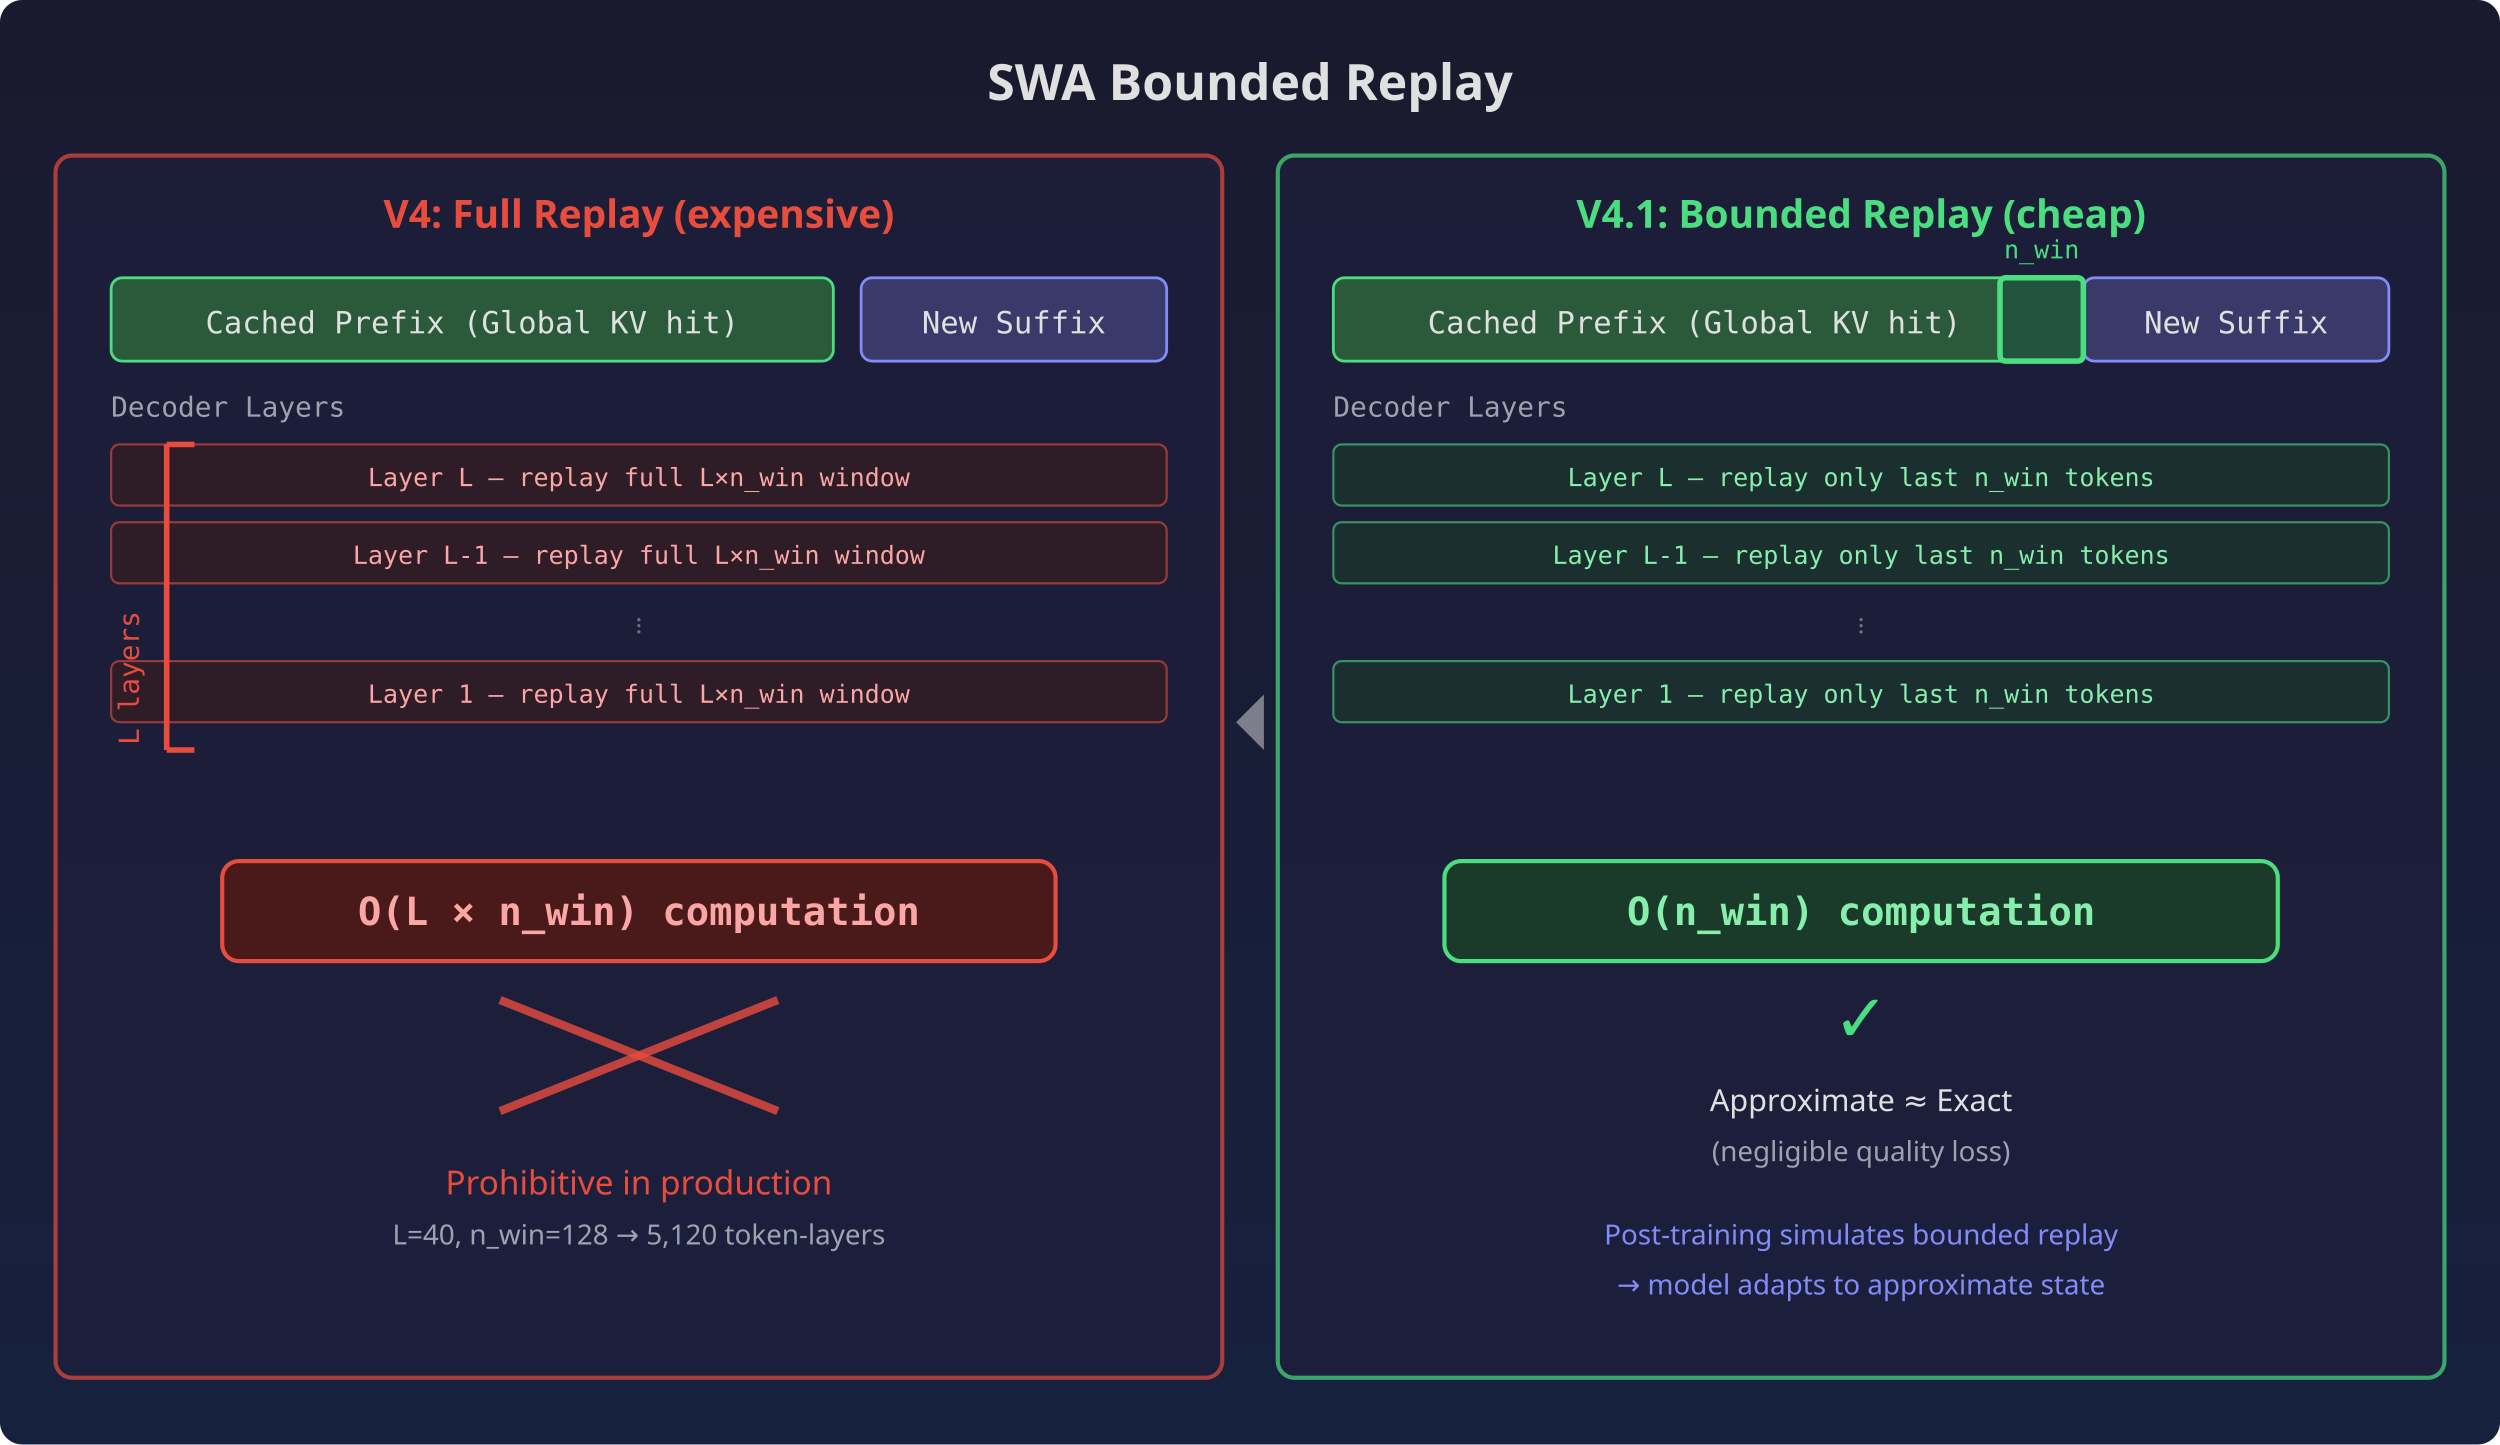
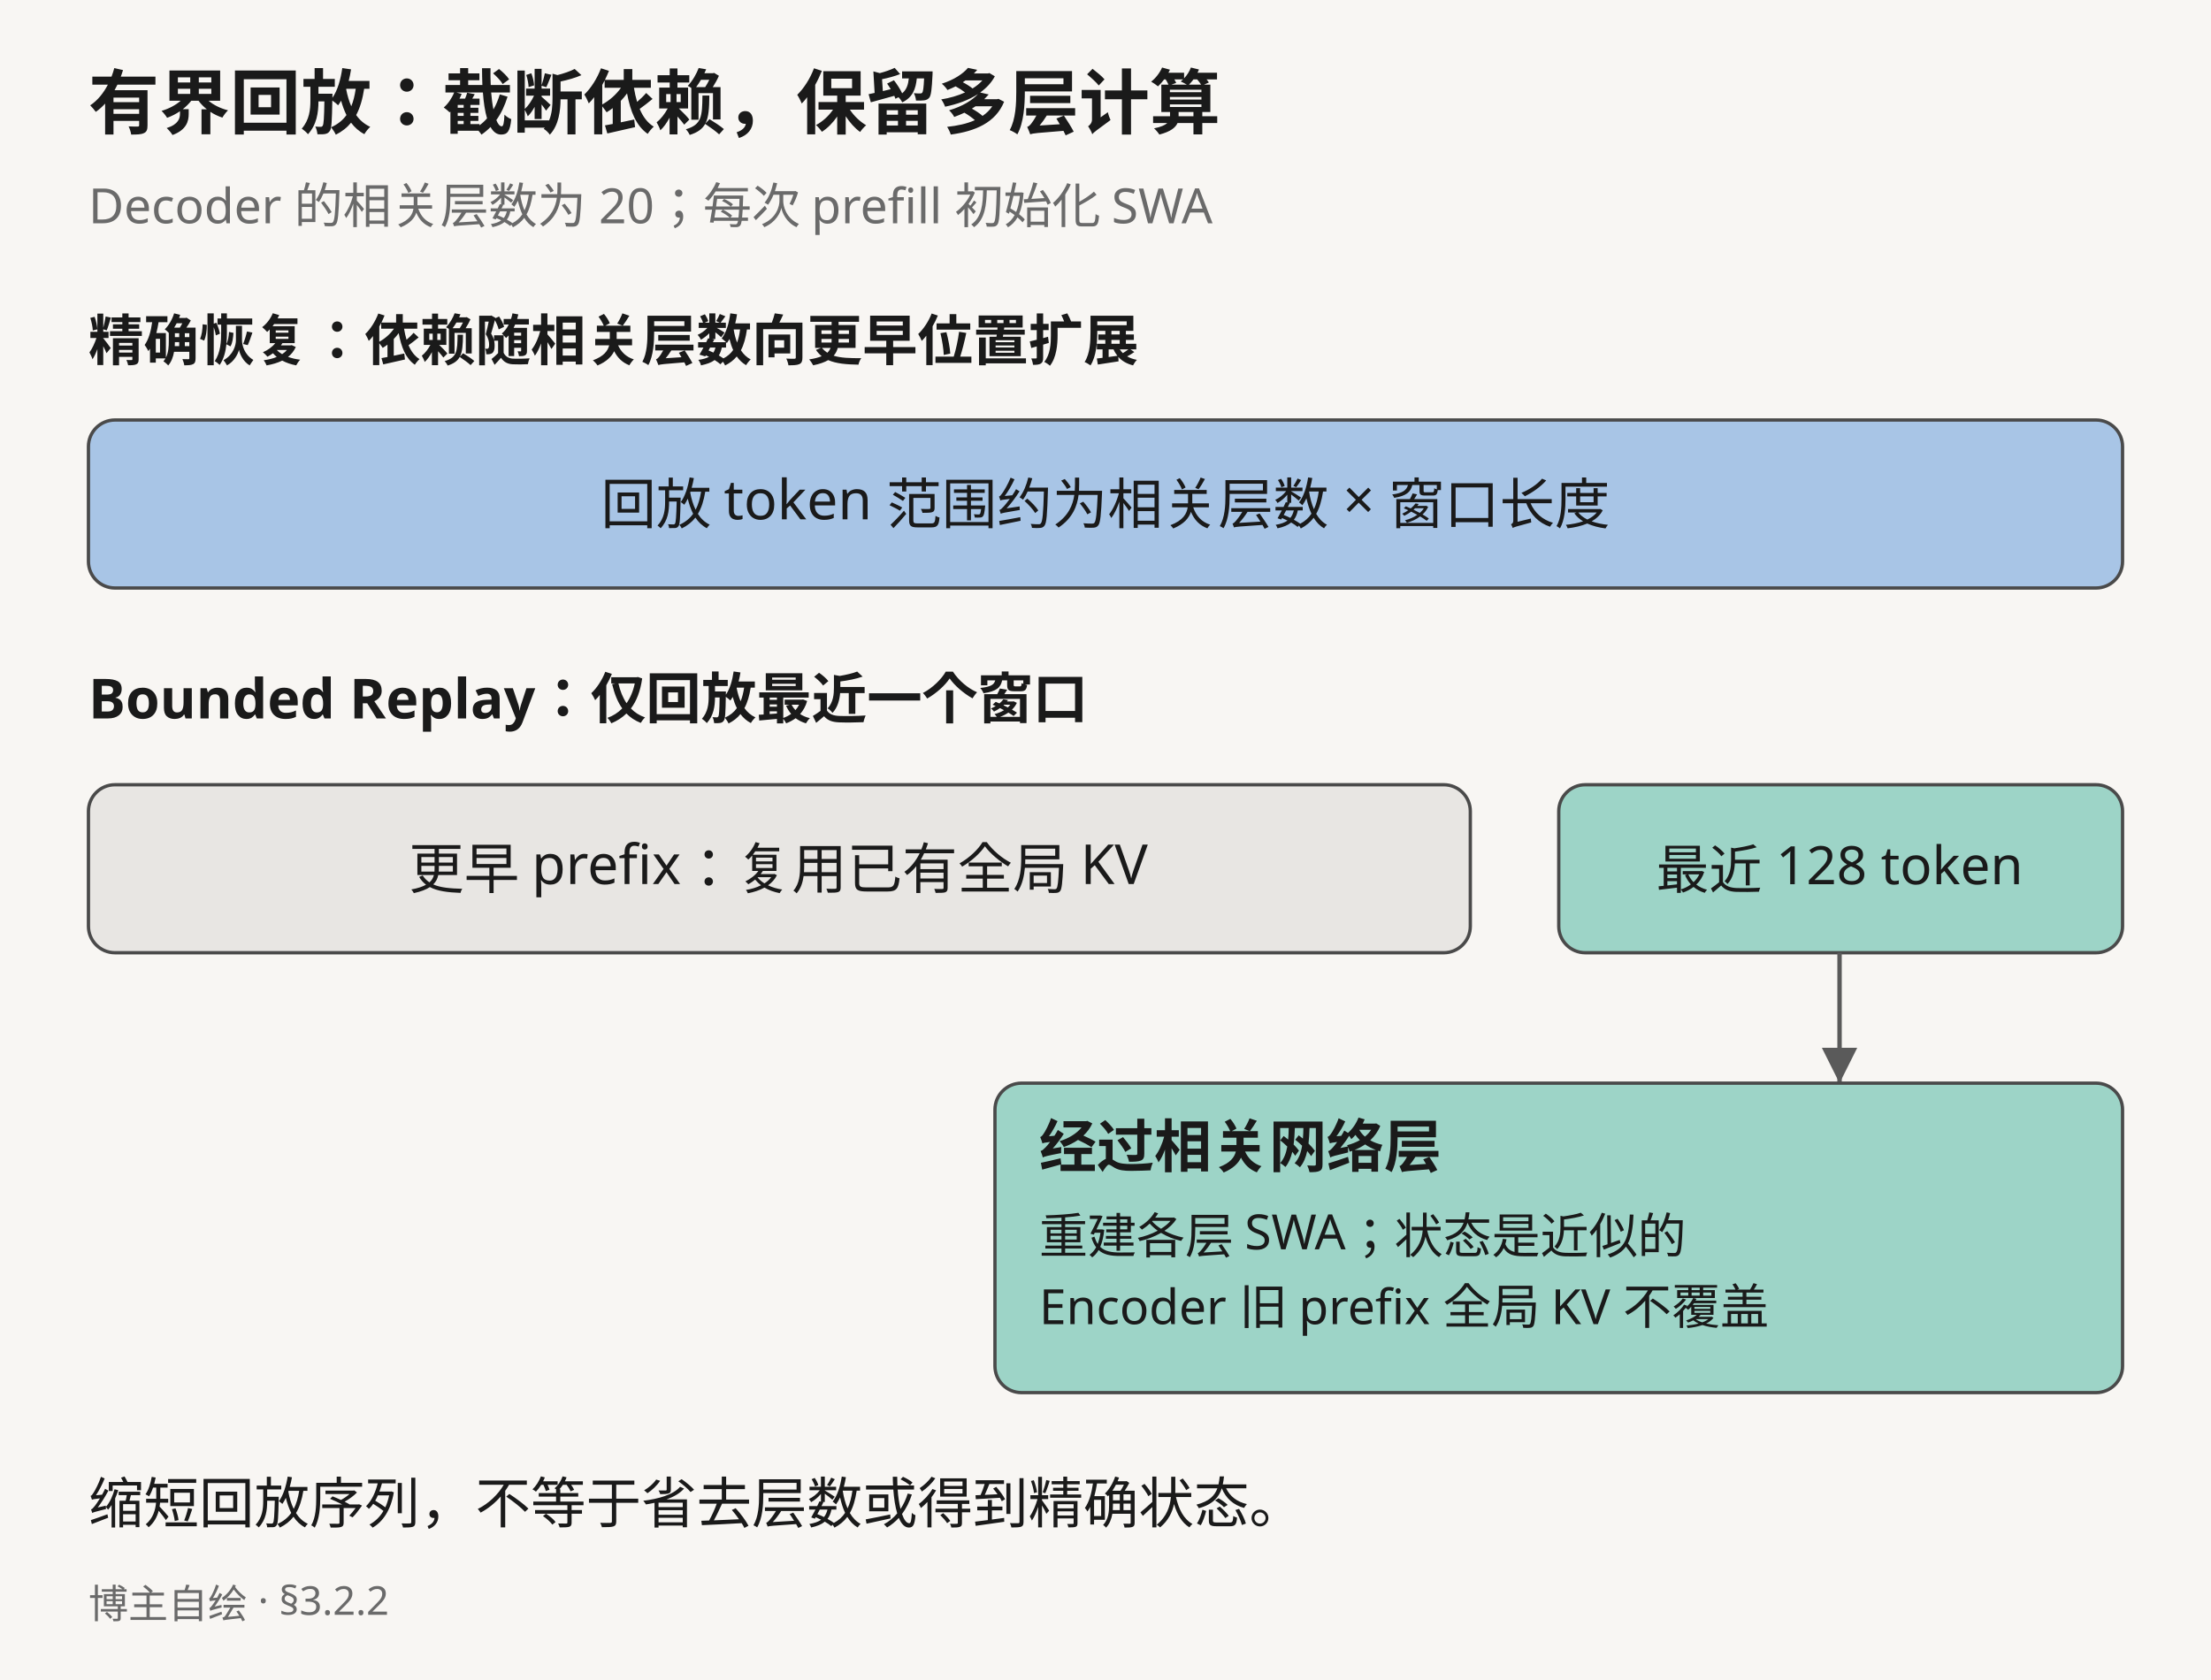
- <svg xmlns="http://www.w3.org/2000/svg" viewBox="0 0 900 520" width="900" height="520">
+ <svg xmlns="http://www.w3.org/2000/svg" viewBox="0 0 1000 760" role="img" aria-labelledby="title desc">
  <defs>
-     <linearGradient id="bgGrad" x1="0" y1="0" x2="0" y2="1">
-       <stop offset="0%" stop-color="#1a1a2e" />
-       <stop offset="100%" stop-color="#16213e" />
-     </linearGradient>
+     <marker id="arrow" markerWidth="8" markerHeight="8" refX="8" refY="4" orient="auto">
+       <path d="M0 0 L8 4 L0 8 Z" fill="#5a5a5a" />
+     </marker>
  </defs>
-   <rect width="900" height="520" fill="url(#bgGrad)" rx="8" />
-   <text x="450" y="36" text-anchor="middle" fill="#e0e0e0" font-family="system-ui,sans-serif" font-size="18" font-weight="700">SWA Bounded Replay</text>
-   <rect x="20" y="56" width="420" height="440" rx="6" fill="#1e1e3a" stroke="#e74c3c" stroke-width="1.5" opacity="0.7" />
-   <text x="230" y="82" text-anchor="middle" fill="#e74c3c" font-family="system-ui,sans-serif" font-size="14" font-weight="600">V4: Full Replay (expensive)</text>
-   <rect x="40" y="100" width="260" height="30" rx="4" fill="#2a5a3a" stroke="#4ade80" stroke-width="1" />
-   <text x="170" y="120" text-anchor="middle" fill="#e0e0e0" font-family="monospace" font-size="11">Cached Prefix (Global KV hit)</text>
-   <rect x="310" y="100" width="110" height="30" rx="4" fill="#3a3a6a" stroke="#818cf8" stroke-width="1" />
-   <text x="365" y="120" text-anchor="middle" fill="#e0e0e0" font-family="monospace" font-size="11">New Suffix</text>
-   <g transform="translate(40,150)">
-     <text x="0" y="0" fill="#9ca3af" font-family="monospace" font-size="10">Decoder Layers</text>
-     <rect x="0" y="10" width="380" height="22" rx="3" fill="#3a1a1a" stroke="#e74c3c" stroke-width="0.8" opacity="0.6" />
-     <text x="190" y="25" text-anchor="middle" fill="#fca5a5" font-family="monospace" font-size="9">Layer L — replay full L×n_win window</text>
-     <rect x="0" y="38" width="380" height="22" rx="3" fill="#3a1a1a" stroke="#e74c3c" stroke-width="0.8" opacity="0.6" />
-     <text x="190" y="53" text-anchor="middle" fill="#fca5a5" font-family="monospace" font-size="9">Layer L-1 — replay full L×n_win window</text>
-     <text x="190" y="78" text-anchor="middle" fill="#6b7280" font-family="monospace" font-size="12">⋮</text>
-     <rect x="0" y="88" width="380" height="22" rx="3" fill="#3a1a1a" stroke="#e74c3c" stroke-width="0.8" opacity="0.6" />
-     <text x="190" y="103" text-anchor="middle" fill="#fca5a5" font-family="monospace" font-size="9">Layer 1 — replay full L×n_win window</text>
-   </g>
-   <line x1="60" y1="160" x2="60" y2="270" stroke="#e74c3c" stroke-width="2" />
-   <line x1="60" y1="160" x2="70" y2="160" stroke="#e74c3c" stroke-width="2" />
-   <line x1="60" y1="270" x2="70" y2="270" stroke="#e74c3c" stroke-width="2" />
-   <text x="50" y="220" text-anchor="end" fill="#e74c3c" font-family="monospace" font-size="10" transform="rotate(-90,50,220)">L layers</text>
-   <rect x="80" y="310" width="300" height="36" rx="6" fill="#4a1a1a" stroke="#e74c3c" stroke-width="1.5" />
-   <text x="230" y="333" text-anchor="middle" fill="#fca5a5" font-family="monospace" font-size="14" font-weight="700">O(L × n_win) computation</text>
-   <line x1="180" y1="360" x2="280" y2="400" stroke="#e74c3c" stroke-width="3" opacity="0.8" />
-   <line x1="280" y1="360" x2="180" y2="400" stroke="#e74c3c" stroke-width="3" opacity="0.8" />
-   <text x="230" y="430" text-anchor="middle" fill="#e74c3c" font-family="system-ui,sans-serif" font-size="12">Prohibitive in production</text>
-   <text x="230" y="448" text-anchor="middle" fill="#9ca3af" font-family="system-ui,sans-serif" font-size="10">L=40, n_win=128 → 5,120 token-layers</text>
-   <rect x="460" y="56" width="420" height="440" rx="6" fill="#1e1e3a" stroke="#4ade80" stroke-width="1.5" opacity="0.7" />
-   <text x="670" y="82" text-anchor="middle" fill="#4ade80" font-family="system-ui,sans-serif" font-size="14" font-weight="600">V4.1: Bounded Replay (cheap)</text>
-   <rect x="480" y="100" width="260" height="30" rx="4" fill="#2a5a3a" stroke="#4ade80" stroke-width="1" />
-   <text x="610" y="120" text-anchor="middle" fill="#e0e0e0" font-family="monospace" font-size="11">Cached Prefix (Global KV hit)</text>
-   <rect x="750" y="100" width="110" height="30" rx="4" fill="#3a3a6a" stroke="#818cf8" stroke-width="1" />
-   <text x="805" y="120" text-anchor="middle" fill="#e0e0e0" font-family="monospace" font-size="11">New Suffix</text>
-   <rect x="720" y="100" width="30" height="30" rx="2" fill="#22543d" stroke="#4ade80" stroke-width="2" />
-   <text x="735" y="93" text-anchor="middle" fill="#4ade80" font-family="monospace" font-size="9">n_win</text>
-   <g transform="translate(480,150)">
-     <text x="0" y="0" fill="#9ca3af" font-family="monospace" font-size="10">Decoder Layers</text>
-     <rect x="0" y="10" width="380" height="22" rx="3" fill="#1a3a2a" stroke="#4ade80" stroke-width="0.8" opacity="0.6" />
-     <text x="190" y="25" text-anchor="middle" fill="#86efac" font-family="monospace" font-size="9">Layer L — replay only last n_win tokens</text>
-     <rect x="0" y="38" width="380" height="22" rx="3" fill="#1a3a2a" stroke="#4ade80" stroke-width="0.8" opacity="0.6" />
-     <text x="190" y="53" text-anchor="middle" fill="#86efac" font-family="monospace" font-size="9">Layer L-1 — replay only last n_win tokens</text>
-     <text x="190" y="78" text-anchor="middle" fill="#6b7280" font-family="monospace" font-size="12">⋮</text>
-     <rect x="0" y="88" width="380" height="22" rx="3" fill="#1a3a2a" stroke="#4ade80" stroke-width="0.8" opacity="0.6" />
-     <text x="190" y="103" text-anchor="middle" fill="#86efac" font-family="monospace" font-size="9">Layer 1 — replay only last n_win tokens</text>
-   </g>
-   <rect x="520" y="310" width="300" height="36" rx="6" fill="#1a3a2a" stroke="#4ade80" stroke-width="1.5" />
-   <text x="670" y="333" text-anchor="middle" fill="#86efac" font-family="monospace" font-size="14" font-weight="700">O(n_win) computation</text>
-   <text x="670" y="375" text-anchor="middle" fill="#4ade80" font-family="system-ui,sans-serif" font-size="24">✓</text>
-   <text x="670" y="400" text-anchor="middle" fill="#e0e0e0" font-family="system-ui,sans-serif" font-size="11">Approximate ≈ Exact</text>
-   <text x="670" y="418" text-anchor="middle" fill="#9ca3af" font-family="system-ui,sans-serif" font-size="10">(negligible quality loss)</text>
-   <text x="670" y="448" text-anchor="middle" fill="#818cf8" font-family="system-ui,sans-serif" font-size="10">Post-training simulates bounded replay</text>
-   <text x="670" y="466" text-anchor="middle" fill="#818cf8" font-family="system-ui,sans-serif" font-size="10">→ model adapts to approximate state</text>
-   <polygon points="445,260 455,250 455,270" fill="#e0e0e0" opacity="0.5" />
+   <style>text {font-family: "PingFang SC", "Microsoft YaHei", sans-serif;}</style>
+   <rect width="1000" height="760" fill="#f8f6f3" />
+   <text x="40" y="58" font-size="32" font-weight="600" text-anchor="start" fill="#1a1a1a">有界回放：截断依赖，保留多层计算</text>
+   <text x="40" y="101" font-size="22" font-weight="400" text-anchor="start" fill="#6a6a6a">Decoder 的相关层数为 20；每次 prefill 初始化 SWA</text>
+   <text x="40" y="163" font-size="25" font-weight="600" text-anchor="start" fill="#1a1a1a">精确恢复：依赖随相关层数向更早位置扩展</text>
+   <rect x="40" y="190" width="920" height="76" rx="12" fill="#a8c5e6" stroke="#4a4a4a" stroke-width="1.5" />
+   <text x="500" y="237" font-size="25" font-weight="400" text-anchor="middle" fill="#1a1a1a">回放 token 范围约为相关层数 × 窗口长度</text>
+   <text x="40" y="325" font-size="25" font-weight="600" text-anchor="start" fill="#1a1a1a">Bounded Replay：仅回放最近一个窗口</text>
+   <rect x="40" y="355" width="625" height="76" rx="12" fill="#e8e6e3" stroke="#4a4a4a" stroke-width="1.5" />
+   <text x="352" y="402" font-size="25" font-weight="400" text-anchor="middle" fill="#1a1a1a">更早 prefix：复用已有全局 KV</text>
+   <rect x="705" y="355" width="255" height="76" rx="12" fill="#9dd4c7" stroke="#4a4a4a" stroke-width="1.5" />
+   <text x="832" y="402" font-size="24" font-weight="400" text-anchor="middle" fill="#1a1a1a">最近 128 token</text>
+   <path d="M 832 431 L 832 490" stroke="#5a5a5a" stroke-width="2" fill="none" marker-end="url(#arrow)" />
+   <rect x="450" y="490" width="510" height="140" rx="12" fill="#9dd4c7" stroke="#4a4a4a" stroke-width="1.5" />
+   <text x="470" y="528" font-size="26" font-weight="600" text-anchor="start" fill="#1a1a1a">经过相关网络层</text>
+   <text x="470" y="567" font-size="22" font-weight="400" text-anchor="start" fill="#1a1a1a">重建各层 SWA；状态是近似的</text>
+   <text x="470" y="599" font-size="22" font-weight="400" text-anchor="start" fill="#1a1a1a">Encoder 旧 prefix 全局 KV 不覆盖</text>
+   <text x="40" y="689" font-size="25" font-weight="400" text-anchor="start" fill="#1a1a1a">缩短回放序列，不等于省去层数或得到精确状态。</text>
+   <text x="40" y="732" font-size="18" font-weight="400" text-anchor="start" fill="#6a6a6a">博主自绘 · §3.2.2</text>
</svg>
